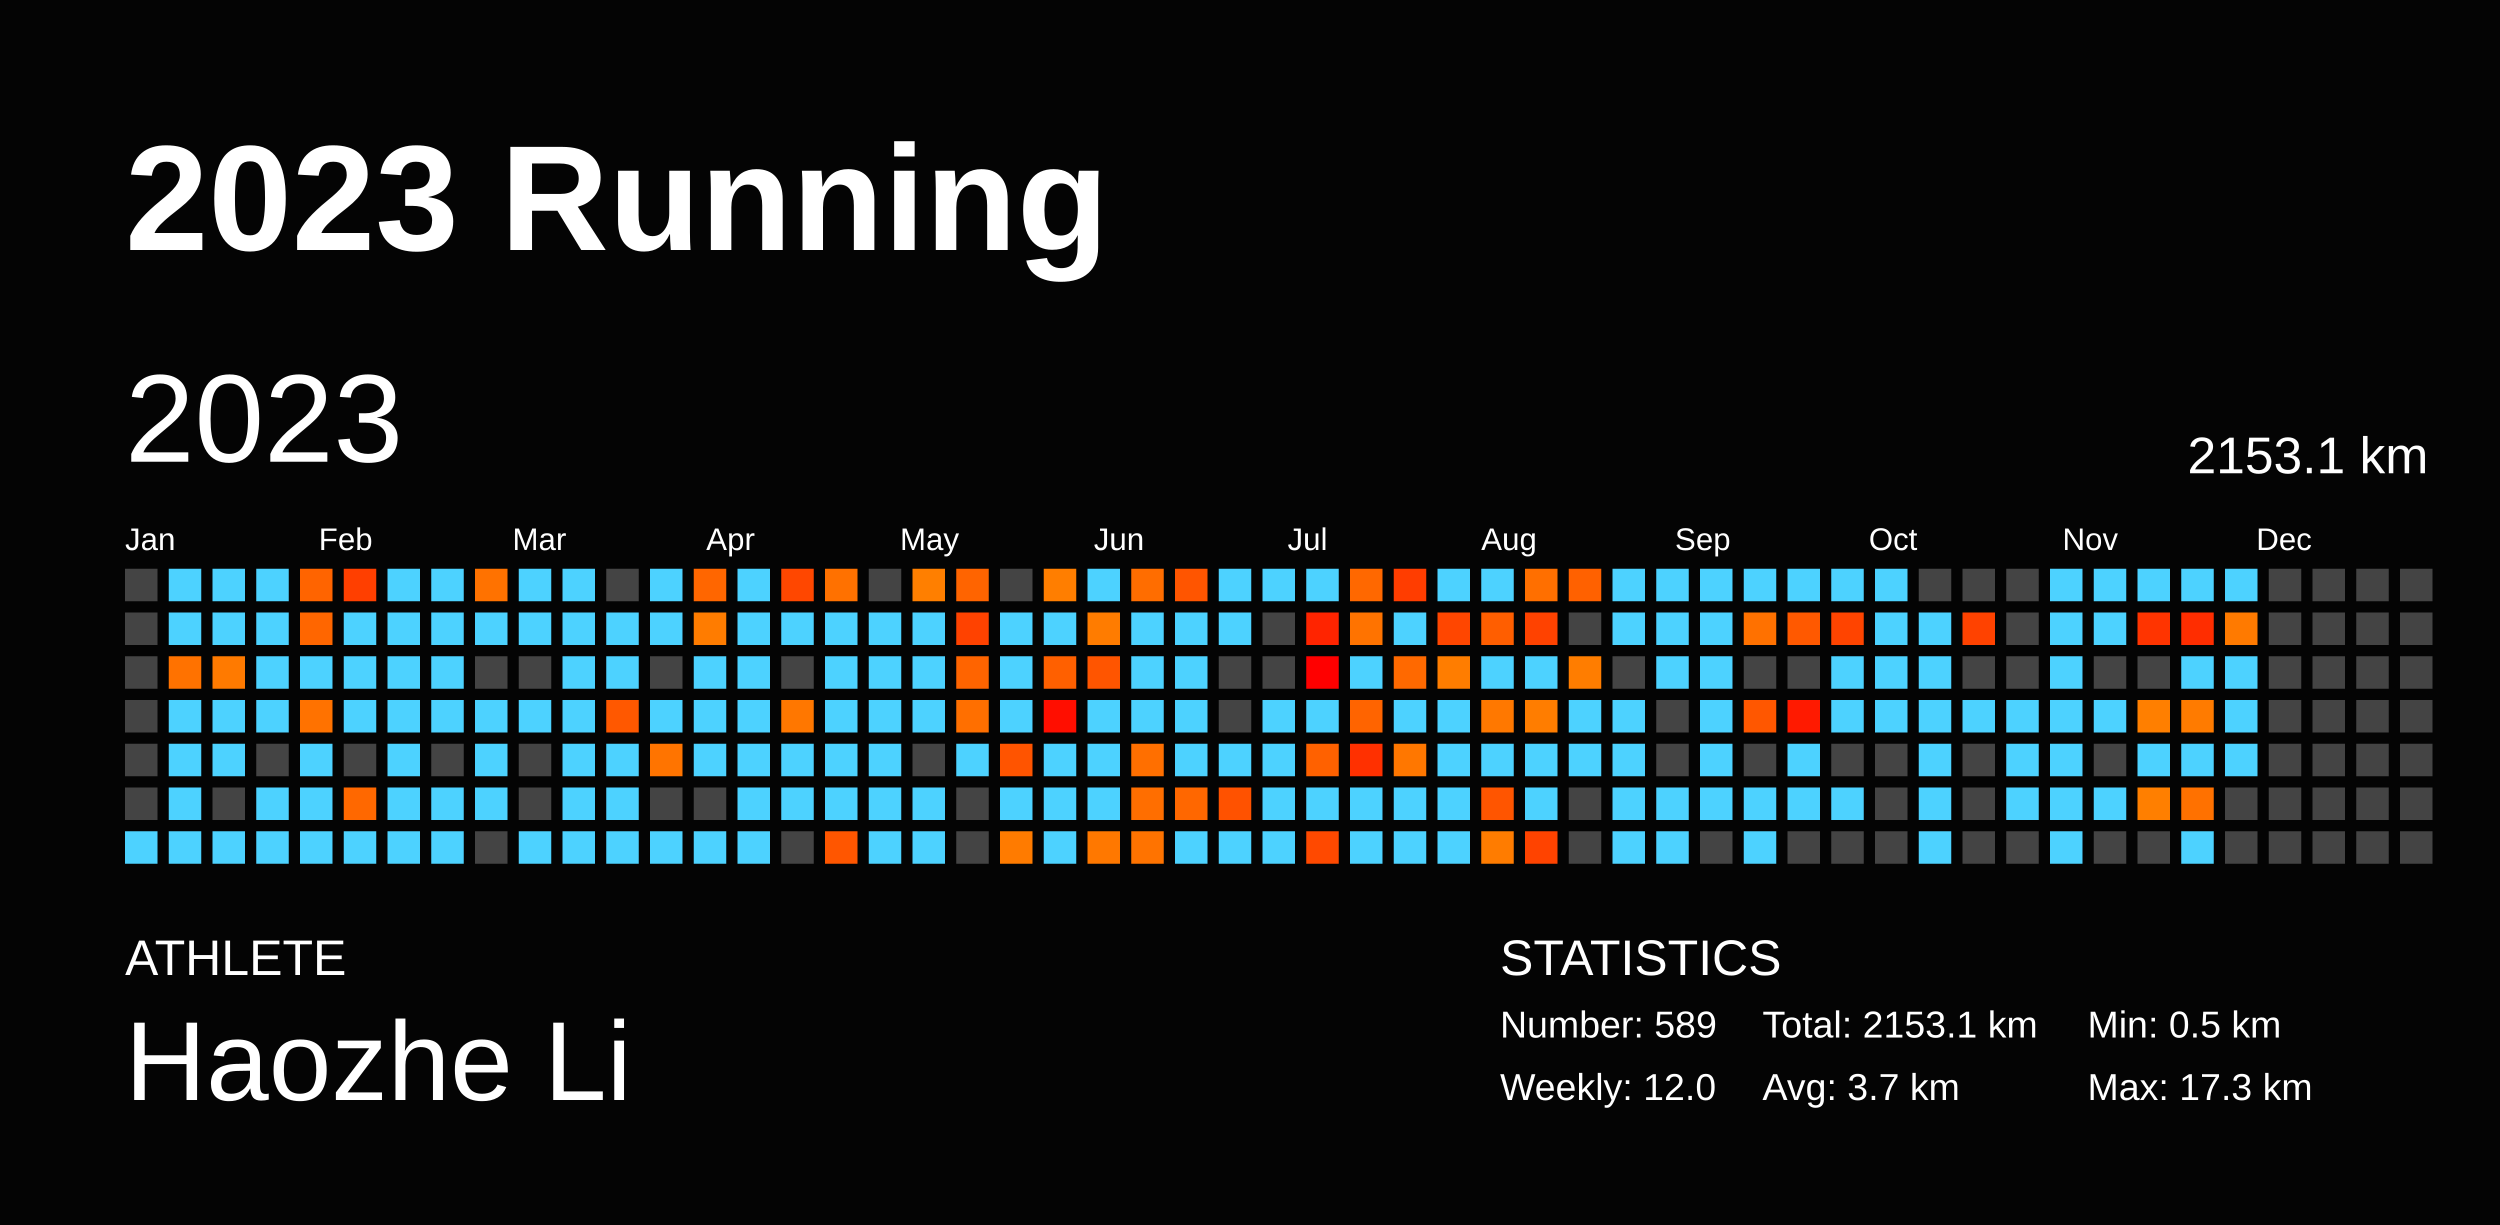
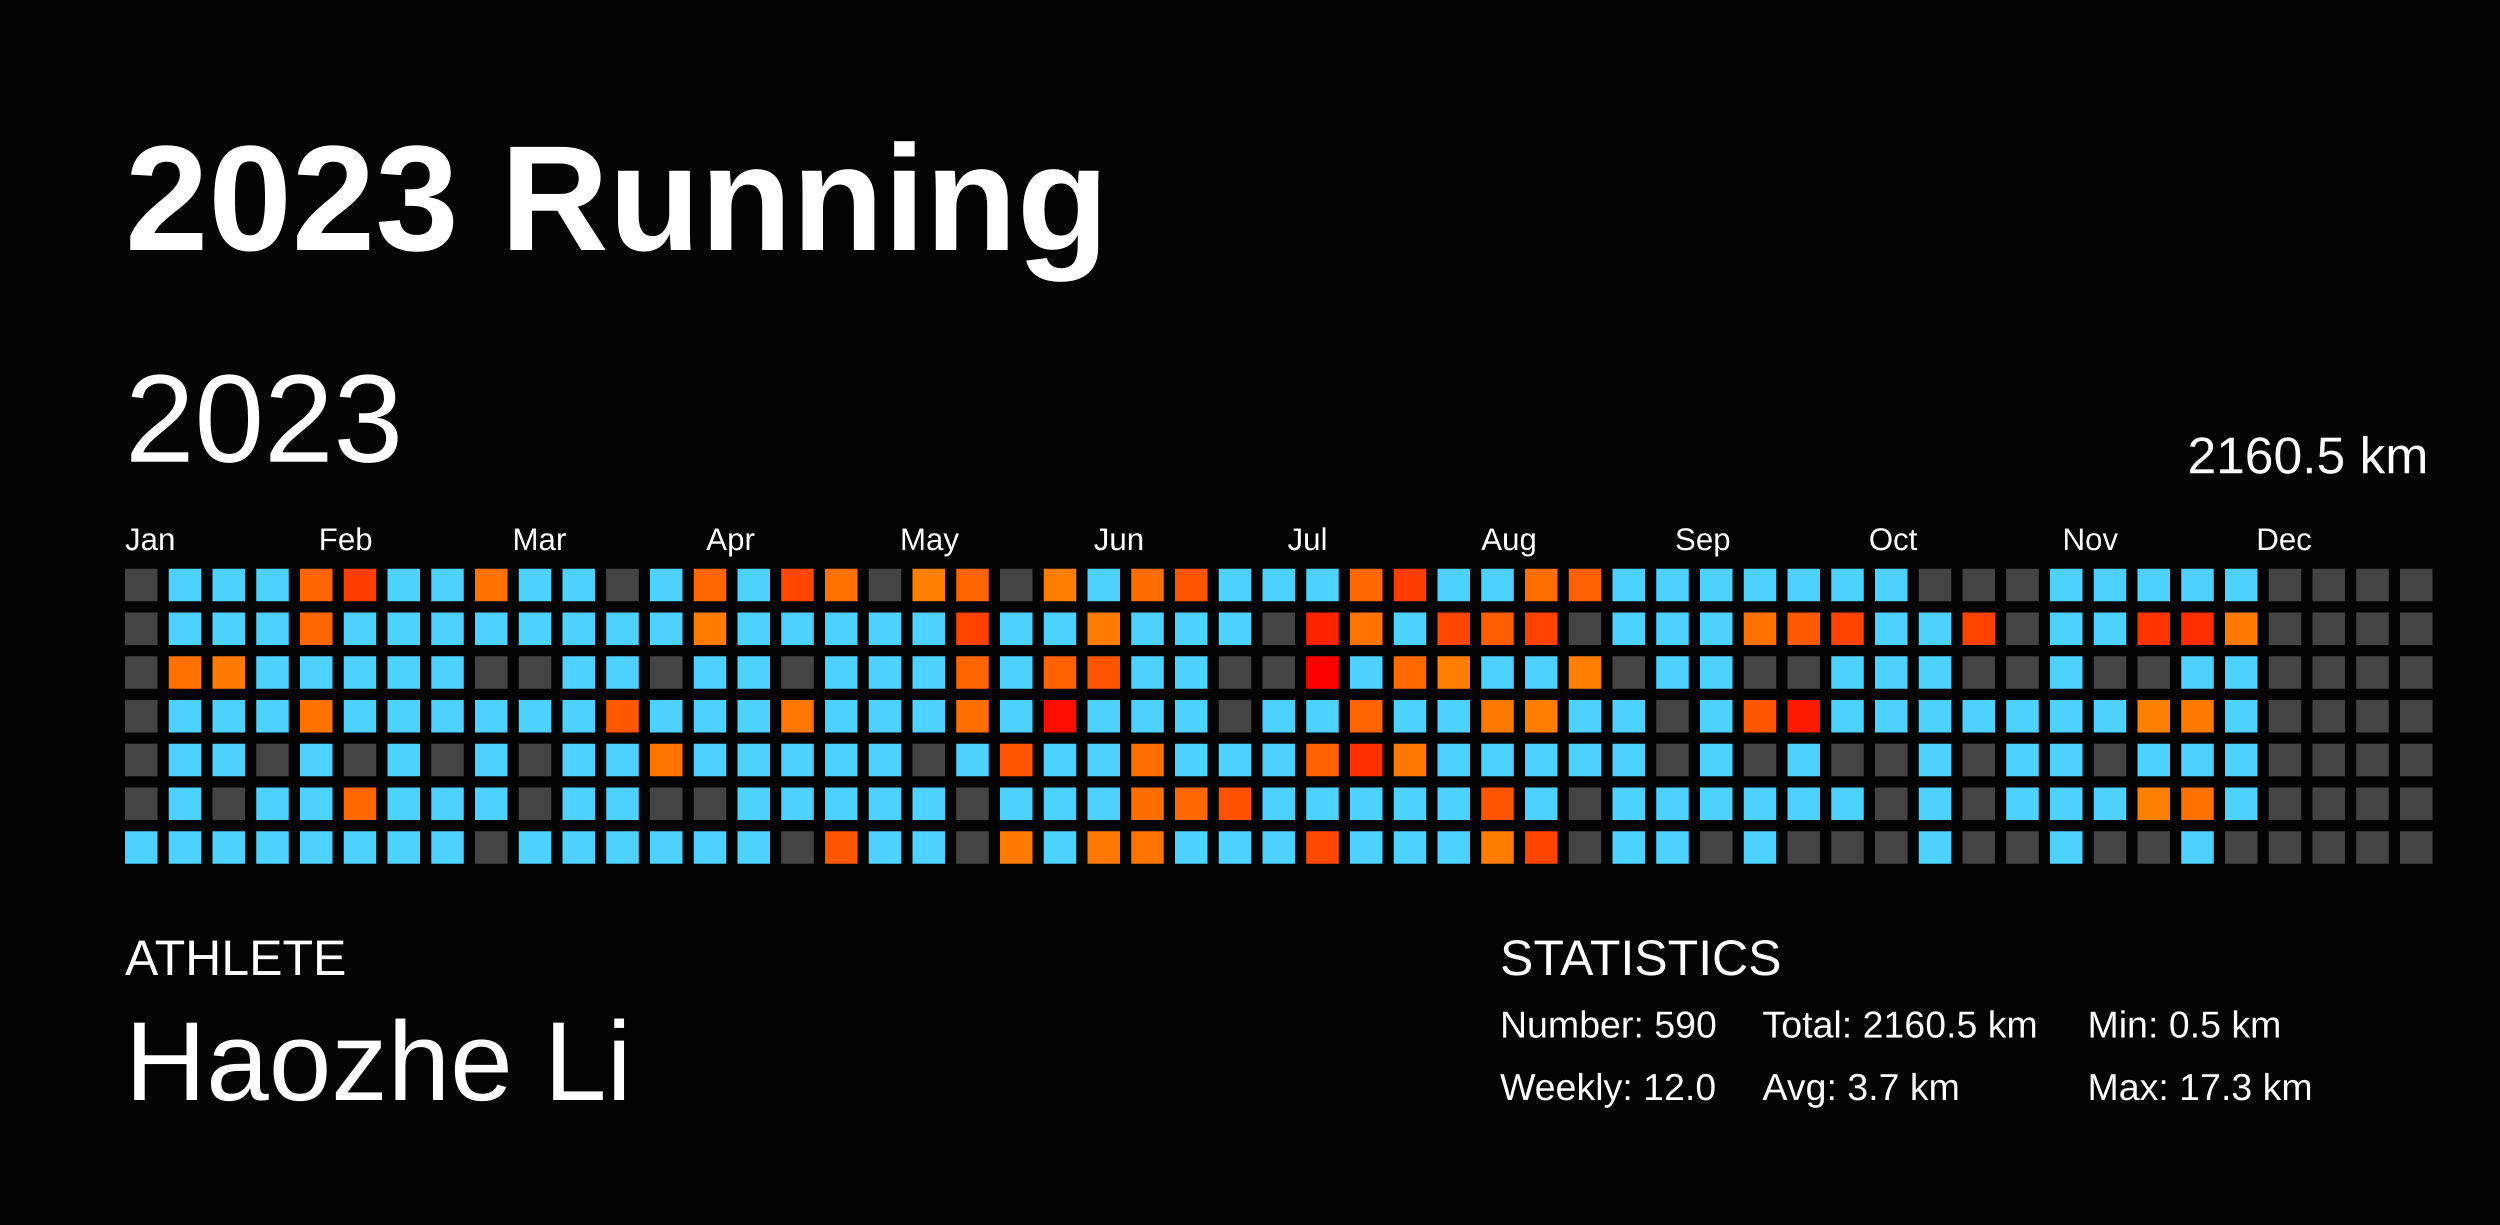
<svg xmlns="http://www.w3.org/2000/svg" baseProfile="full" height="98mm" version="1.1" viewBox="0,0,200,98" width="200mm">
  <defs />
  <rect fill="#040404" height="98" width="200" x="0" y="0" />
  <text fill="#FFFFFF" style="font-size:12px; font-family:Arial; font-weight:bold;" x="10" y="20">2023 Running</text>
  <text fill="#FFFFFF" style="font-size:4px; font-family:Arial" x="10" y="78">ATHLETE</text>
  <text fill="#FFFFFF" style="font-size:9px; font-family:Arial" x="10" y="88">Haozhe Li</text>
  <text fill="#FFFFFF" style="font-size:4px; font-family:Arial" x="120" y="78">STATISTICS</text>
-   <text fill="#FFFFFF" style="font-size:3px; font-family:Arial" x="120" y="83">Number: 589</text>
+   <text fill="#FFFFFF" style="font-size:3px; font-family:Arial" x="120" y="83">Number: 590</text>
  <text fill="#FFFFFF" style="font-size:3px; font-family:Arial" x="120" y="88">Weekly: 12.0</text>
-   <text fill="#FFFFFF" style="font-size:3px; font-family:Arial" x="141" y="83">Total: 2153.1 km</text>
+   <text fill="#FFFFFF" style="font-size:3px; font-family:Arial" x="141" y="83">Total: 2160.5 km</text>
  <text fill="#FFFFFF" style="font-size:3px; font-family:Arial" x="141" y="88">Avg: 3.7 km</text>
  <text fill="#FFFFFF" style="font-size:3px; font-family:Arial" x="167" y="83">Min: 0.5 km</text>
  <text fill="#FFFFFF" style="font-size:3px; font-family:Arial" x="167" y="88">Max: 17.3 km</text>
  <text dominant-baseline="hanging" fill="#FFFFFF" style="font-size:10.0px; font-family:Arial;" x="10" y="30">2023</text>
-   <text dominant-baseline="hanging" fill="#FFFFFF" style="font-size:4.125px; font-family:Arial;" x="175" y="35">2153.1 km</text>
+   <text dominant-baseline="hanging" fill="#FFFFFF" style="font-size:4.125px; font-family:Arial;" x="175" y="35">2160.5 km</text>
  <text fill="#FFFFFF" style="font-size:2.5px; font-family:Arial" x="10.0" y="44">Jan</text>
  <text fill="#FFFFFF" style="font-size:2.5px; font-family:Arial" x="25.5" y="44">Feb</text>
  <text fill="#FFFFFF" style="font-size:2.5px; font-family:Arial" x="41.0" y="44">Mar</text>
  <text fill="#FFFFFF" style="font-size:2.5px; font-family:Arial" x="56.5" y="44">Apr</text>
  <text fill="#FFFFFF" style="font-size:2.5px; font-family:Arial" x="72.0" y="44">May</text>
  <text fill="#FFFFFF" style="font-size:2.5px; font-family:Arial" x="87.5" y="44">Jun</text>
  <text fill="#FFFFFF" style="font-size:2.5px; font-family:Arial" x="103.0" y="44">Jul</text>
  <text fill="#FFFFFF" style="font-size:2.5px; font-family:Arial" x="118.5" y="44">Aug</text>
  <text fill="#FFFFFF" style="font-size:2.5px; font-family:Arial" x="134.0" y="44">Sep</text>
  <text fill="#FFFFFF" style="font-size:2.5px; font-family:Arial" x="149.5" y="44">Oct</text>
  <text fill="#FFFFFF" style="font-size:2.5px; font-family:Arial" x="165.0" y="44">Nov</text>
  <text fill="#FFFFFF" style="font-size:2.5px; font-family:Arial" x="180.5" y="44">Dec</text>
  <rect fill="#444444" height="2.6" width="2.6" x="10.0" y="45.5" />
  <rect fill="#444444" height="2.6" width="2.6" x="10.0" y="49.0" />
  <rect fill="#444444" height="2.6" width="2.6" x="10.0" y="52.5" />
  <rect fill="#444444" height="2.6" width="2.6" x="10.0" y="56.0" />
  <rect fill="#444444" height="2.6" width="2.6" x="10.0" y="59.5" />
  <rect fill="#444444" height="2.6" width="2.6" x="10.0" y="63.0" />
  <rect fill="#4dd2ff" height="2.6" width="2.6" x="10.0" y="66.5" />
  <rect fill="#4dd2ff" height="2.6" width="2.6" x="13.5" y="45.5" />
  <rect fill="#4dd2ff" height="2.6" width="2.6" x="13.5" y="49.0" />
  <rect fill="#ff7200" height="2.6" width="2.6" x="13.5" y="52.5" />
  <rect fill="#4dd2ff" height="2.6" width="2.6" x="13.5" y="56.0" />
  <rect fill="#4dd2ff" height="2.6" width="2.6" x="13.5" y="59.5" />
  <rect fill="#4dd2ff" height="2.6" width="2.6" x="13.5" y="63.0" />
  <rect fill="#4dd2ff" height="2.6" width="2.6" x="13.5" y="66.5" />
  <rect fill="#4dd2ff" height="2.6" width="2.6" x="17.0" y="45.5" />
  <rect fill="#4dd2ff" height="2.6" width="2.6" x="17.0" y="49.0" />
  <rect fill="#ff7a00" height="2.6" width="2.6" x="17.0" y="52.5" />
  <rect fill="#4dd2ff" height="2.6" width="2.6" x="17.0" y="56.0" />
  <rect fill="#4dd2ff" height="2.6" width="2.6" x="17.0" y="59.5" />
  <rect fill="#444444" height="2.6" width="2.6" x="17.0" y="63.0" />
  <rect fill="#4dd2ff" height="2.6" width="2.6" x="17.0" y="66.5" />
  <rect fill="#4dd2ff" height="2.6" width="2.6" x="20.5" y="45.5" />
  <rect fill="#4dd2ff" height="2.6" width="2.6" x="20.5" y="49.0" />
  <rect fill="#4dd2ff" height="2.6" width="2.6" x="20.5" y="52.5" />
  <rect fill="#4dd2ff" height="2.6" width="2.6" x="20.5" y="56.0" />
  <rect fill="#444444" height="2.6" width="2.6" x="20.5" y="59.5" />
  <rect fill="#4dd2ff" height="2.6" width="2.6" x="20.5" y="63.0" />
  <rect fill="#4dd2ff" height="2.6" width="2.6" x="20.5" y="66.5" />
  <rect fill="#ff6400" height="2.6" width="2.6" x="24.0" y="45.5" />
  <rect fill="#ff6600" height="2.6" width="2.6" x="24.0" y="49.0" />
  <rect fill="#4dd2ff" height="2.6" width="2.6" x="24.0" y="52.5" />
  <rect fill="#ff7200" height="2.6" width="2.6" x="24.0" y="56.0" />
  <rect fill="#4dd2ff" height="2.6" width="2.6" x="24.0" y="59.5" />
  <rect fill="#4dd2ff" height="2.6" width="2.6" x="24.0" y="63.0" />
  <rect fill="#4dd2ff" height="2.6" width="2.6" x="24.0" y="66.5" />
  <rect fill="#ff3f00" height="2.6" width="2.6" x="27.5" y="45.5" />
  <rect fill="#4dd2ff" height="2.6" width="2.6" x="27.5" y="49.0" />
  <rect fill="#4dd2ff" height="2.6" width="2.6" x="27.5" y="52.5" />
  <rect fill="#4dd2ff" height="2.6" width="2.6" x="27.5" y="56.0" />
  <rect fill="#444444" height="2.6" width="2.6" x="27.5" y="59.5" />
  <rect fill="#ff6800" height="2.6" width="2.6" x="27.5" y="63.0" />
  <rect fill="#4dd2ff" height="2.6" width="2.6" x="27.5" y="66.5" />
  <rect fill="#4dd2ff" height="2.6" width="2.6" x="31.0" y="45.5" />
  <rect fill="#4dd2ff" height="2.6" width="2.6" x="31.0" y="49.0" />
  <rect fill="#4dd2ff" height="2.6" width="2.6" x="31.0" y="52.5" />
  <rect fill="#4dd2ff" height="2.6" width="2.6" x="31.0" y="56.0" />
  <rect fill="#4dd2ff" height="2.6" width="2.6" x="31.0" y="59.5" />
  <rect fill="#4dd2ff" height="2.6" width="2.6" x="31.0" y="63.0" />
  <rect fill="#4dd2ff" height="2.6" width="2.6" x="31.0" y="66.5" />
  <rect fill="#4dd2ff" height="2.6" width="2.6" x="34.5" y="45.5" />
  <rect fill="#4dd2ff" height="2.6" width="2.6" x="34.5" y="49.0" />
  <rect fill="#4dd2ff" height="2.6" width="2.6" x="34.5" y="52.5" />
  <rect fill="#4dd2ff" height="2.6" width="2.6" x="34.5" y="56.0" />
  <rect fill="#444444" height="2.6" width="2.6" x="34.5" y="59.5" />
  <rect fill="#4dd2ff" height="2.6" width="2.6" x="34.5" y="63.0" />
  <rect fill="#4dd2ff" height="2.6" width="2.6" x="34.5" y="66.5" />
  <rect fill="#ff7200" height="2.6" width="2.6" x="38.0" y="45.5" />
  <rect fill="#4dd2ff" height="2.6" width="2.6" x="38.0" y="49.0" />
  <rect fill="#444444" height="2.6" width="2.6" x="38.0" y="52.5" />
  <rect fill="#4dd2ff" height="2.6" width="2.6" x="38.0" y="56.0" />
  <rect fill="#4dd2ff" height="2.6" width="2.6" x="38.0" y="59.5" />
  <rect fill="#4dd2ff" height="2.6" width="2.6" x="38.0" y="63.0" />
  <rect fill="#444444" height="2.6" width="2.6" x="38.0" y="66.5" />
  <rect fill="#4dd2ff" height="2.6" width="2.6" x="41.5" y="45.5" />
  <rect fill="#4dd2ff" height="2.6" width="2.6" x="41.5" y="49.0" />
  <rect fill="#444444" height="2.6" width="2.6" x="41.5" y="52.5" />
  <rect fill="#4dd2ff" height="2.6" width="2.6" x="41.5" y="56.0" />
  <rect fill="#444444" height="2.6" width="2.6" x="41.5" y="59.5" />
  <rect fill="#444444" height="2.6" width="2.6" x="41.5" y="63.0" />
  <rect fill="#4dd2ff" height="2.6" width="2.6" x="41.5" y="66.5" />
  <rect fill="#4dd2ff" height="2.6" width="2.6" x="45.0" y="45.5" />
  <rect fill="#4dd2ff" height="2.6" width="2.6" x="45.0" y="49.0" />
  <rect fill="#4dd2ff" height="2.6" width="2.6" x="45.0" y="52.5" />
  <rect fill="#4dd2ff" height="2.6" width="2.6" x="45.0" y="56.0" />
  <rect fill="#4dd2ff" height="2.6" width="2.6" x="45.0" y="59.5" />
  <rect fill="#4dd2ff" height="2.6" width="2.6" x="45.0" y="63.0" />
  <rect fill="#4dd2ff" height="2.6" width="2.6" x="45.0" y="66.5" />
  <rect fill="#444444" height="2.6" width="2.6" x="48.5" y="45.5" />
  <rect fill="#4dd2ff" height="2.6" width="2.6" x="48.5" y="49.0" />
  <rect fill="#4dd2ff" height="2.6" width="2.6" x="48.5" y="52.5" />
  <rect fill="#ff5800" height="2.6" width="2.6" x="48.5" y="56.0" />
  <rect fill="#4dd2ff" height="2.6" width="2.6" x="48.5" y="59.5" />
  <rect fill="#4dd2ff" height="2.6" width="2.6" x="48.5" y="63.0" />
  <rect fill="#4dd2ff" height="2.6" width="2.6" x="48.5" y="66.5" />
  <rect fill="#4dd2ff" height="2.6" width="2.6" x="52.0" y="45.5" />
  <rect fill="#4dd2ff" height="2.6" width="2.6" x="52.0" y="49.0" />
  <rect fill="#444444" height="2.6" width="2.6" x="52.0" y="52.5" />
  <rect fill="#4dd2ff" height="2.6" width="2.6" x="52.0" y="56.0" />
  <rect fill="#ff7400" height="2.6" width="2.6" x="52.0" y="59.5" />
  <rect fill="#444444" height="2.6" width="2.6" x="52.0" y="63.0" />
  <rect fill="#4dd2ff" height="2.6" width="2.6" x="52.0" y="66.5" />
  <rect fill="#ff6600" height="2.6" width="2.6" x="55.5" y="45.5" />
  <rect fill="#ff7c00" height="2.6" width="2.6" x="55.5" y="49.0" />
  <rect fill="#4dd2ff" height="2.6" width="2.6" x="55.5" y="52.5" />
  <rect fill="#4dd2ff" height="2.6" width="2.6" x="55.5" y="56.0" />
  <rect fill="#4dd2ff" height="2.6" width="2.6" x="55.5" y="59.5" />
  <rect fill="#444444" height="2.6" width="2.6" x="55.5" y="63.0" />
  <rect fill="#4dd2ff" height="2.6" width="2.6" x="55.5" y="66.5" />
  <rect fill="#4dd2ff" height="2.6" width="2.6" x="59.0" y="45.5" />
  <rect fill="#4dd2ff" height="2.6" width="2.6" x="59.0" y="49.0" />
  <rect fill="#4dd2ff" height="2.6" width="2.6" x="59.0" y="52.5" />
  <rect fill="#4dd2ff" height="2.6" width="2.6" x="59.0" y="56.0" />
  <rect fill="#4dd2ff" height="2.6" width="2.6" x="59.0" y="59.5" />
  <rect fill="#4dd2ff" height="2.6" width="2.6" x="59.0" y="63.0" />
  <rect fill="#4dd2ff" height="2.6" width="2.6" x="59.0" y="66.5" />
  <rect fill="#ff4700" height="2.6" width="2.6" x="62.5" y="45.5" />
  <rect fill="#4dd2ff" height="2.6" width="2.6" x="62.5" y="49.0" />
  <rect fill="#444444" height="2.6" width="2.6" x="62.5" y="52.5" />
  <rect fill="#ff7700" height="2.6" width="2.6" x="62.5" y="56.0" />
  <rect fill="#4dd2ff" height="2.6" width="2.6" x="62.5" y="59.5" />
  <rect fill="#4dd2ff" height="2.6" width="2.6" x="62.5" y="63.0" />
  <rect fill="#444444" height="2.6" width="2.6" x="62.5" y="66.5" />
  <rect fill="#ff7100" height="2.6" width="2.6" x="66.0" y="45.5" />
  <rect fill="#4dd2ff" height="2.6" width="2.6" x="66.0" y="49.0" />
  <rect fill="#4dd2ff" height="2.6" width="2.6" x="66.0" y="52.5" />
  <rect fill="#4dd2ff" height="2.6" width="2.6" x="66.0" y="56.0" />
  <rect fill="#4dd2ff" height="2.6" width="2.6" x="66.0" y="59.5" />
  <rect fill="#4dd2ff" height="2.6" width="2.6" x="66.0" y="63.0" />
  <rect fill="#ff5600" height="2.6" width="2.6" x="66.0" y="66.5" />
  <rect fill="#444444" height="2.6" width="2.6" x="69.5" y="45.5" />
  <rect fill="#4dd2ff" height="2.6" width="2.6" x="69.5" y="49.0" />
  <rect fill="#4dd2ff" height="2.6" width="2.6" x="69.5" y="52.5" />
  <rect fill="#4dd2ff" height="2.6" width="2.6" x="69.5" y="56.0" />
  <rect fill="#4dd2ff" height="2.6" width="2.6" x="69.5" y="59.5" />
  <rect fill="#4dd2ff" height="2.6" width="2.6" x="69.5" y="63.0" />
  <rect fill="#4dd2ff" height="2.6" width="2.6" x="69.5" y="66.5" />
  <rect fill="#ff7f00" height="2.6" width="2.6" x="73.0" y="45.5" />
  <rect fill="#4dd2ff" height="2.6" width="2.6" x="73.0" y="49.0" />
  <rect fill="#4dd2ff" height="2.6" width="2.6" x="73.0" y="52.5" />
  <rect fill="#4dd2ff" height="2.6" width="2.6" x="73.0" y="56.0" />
  <rect fill="#444444" height="2.6" width="2.6" x="73.0" y="59.5" />
  <rect fill="#4dd2ff" height="2.6" width="2.6" x="73.0" y="63.0" />
  <rect fill="#4dd2ff" height="2.6" width="2.6" x="73.0" y="66.5" />
  <rect fill="#ff6400" height="2.6" width="2.6" x="76.5" y="45.5" />
  <rect fill="#ff4200" height="2.6" width="2.6" x="76.5" y="49.0" />
  <rect fill="#ff6400" height="2.6" width="2.6" x="76.5" y="52.5" />
  <rect fill="#ff6f00" height="2.6" width="2.6" x="76.5" y="56.0" />
  <rect fill="#4dd2ff" height="2.6" width="2.6" x="76.5" y="59.5" />
  <rect fill="#444444" height="2.6" width="2.6" x="76.5" y="63.0" />
  <rect fill="#444444" height="2.6" width="2.6" x="76.5" y="66.5" />
  <rect fill="#444444" height="2.6" width="2.6" x="80.0" y="45.5" />
  <rect fill="#4dd2ff" height="2.6" width="2.6" x="80.0" y="49.0" />
  <rect fill="#4dd2ff" height="2.6" width="2.6" x="80.0" y="52.5" />
  <rect fill="#4dd2ff" height="2.6" width="2.6" x="80.0" y="56.0" />
  <rect fill="#ff5400" height="2.6" width="2.6" x="80.0" y="59.5" />
  <rect fill="#4dd2ff" height="2.6" width="2.6" x="80.0" y="63.0" />
  <rect fill="#ff7b00" height="2.6" width="2.6" x="80.0" y="66.5" />
  <rect fill="#ff7e00" height="2.6" width="2.6" x="83.5" y="45.5" />
  <rect fill="#4dd2ff" height="2.6" width="2.6" x="83.5" y="49.0" />
  <rect fill="#ff6000" height="2.6" width="2.6" x="83.5" y="52.5" />
  <rect fill="#ff0e00" height="2.6" width="2.6" x="83.5" y="56.0" />
  <rect fill="#4dd2ff" height="2.6" width="2.6" x="83.5" y="59.5" />
  <rect fill="#4dd2ff" height="2.6" width="2.6" x="83.5" y="63.0" />
  <rect fill="#4dd2ff" height="2.6" width="2.6" x="83.5" y="66.5" />
  <rect fill="#4dd2ff" height="2.6" width="2.6" x="87.0" y="45.5" />
  <rect fill="#ff7c00" height="2.6" width="2.6" x="87.0" y="49.0" />
  <rect fill="#ff5500" height="2.6" width="2.6" x="87.0" y="52.5" />
  <rect fill="#4dd2ff" height="2.6" width="2.6" x="87.0" y="56.0" />
  <rect fill="#4dd2ff" height="2.6" width="2.6" x="87.0" y="59.5" />
  <rect fill="#4dd2ff" height="2.6" width="2.6" x="87.0" y="63.0" />
  <rect fill="#ff7800" height="2.6" width="2.6" x="87.0" y="66.5" />
  <rect fill="#ff6d00" height="2.6" width="2.6" x="90.5" y="45.5" />
  <rect fill="#4dd2ff" height="2.6" width="2.6" x="90.5" y="49.0" />
  <rect fill="#4dd2ff" height="2.6" width="2.6" x="90.5" y="52.5" />
  <rect fill="#4dd2ff" height="2.6" width="2.6" x="90.5" y="56.0" />
  <rect fill="#ff6f00" height="2.6" width="2.6" x="90.5" y="59.5" />
  <rect fill="#ff6e00" height="2.6" width="2.6" x="90.5" y="63.0" />
  <rect fill="#ff7300" height="2.6" width="2.6" x="90.5" y="66.5" />
  <rect fill="#ff5500" height="2.6" width="2.6" x="94.0" y="45.5" />
  <rect fill="#4dd2ff" height="2.6" width="2.6" x="94.0" y="49.0" />
  <rect fill="#4dd2ff" height="2.6" width="2.6" x="94.0" y="52.5" />
  <rect fill="#4dd2ff" height="2.6" width="2.6" x="94.0" y="56.0" />
  <rect fill="#4dd2ff" height="2.6" width="2.6" x="94.0" y="59.5" />
  <rect fill="#ff6700" height="2.6" width="2.6" x="94.0" y="63.0" />
  <rect fill="#4dd2ff" height="2.6" width="2.6" x="94.0" y="66.5" />
  <rect fill="#4dd2ff" height="2.6" width="2.6" x="97.5" y="45.5" />
  <rect fill="#4dd2ff" height="2.6" width="2.6" x="97.5" y="49.0" />
  <rect fill="#444444" height="2.6" width="2.6" x="97.5" y="52.5" />
  <rect fill="#444444" height="2.6" width="2.6" x="97.5" y="56.0" />
  <rect fill="#4dd2ff" height="2.6" width="2.6" x="97.5" y="59.5" />
  <rect fill="#ff5200" height="2.6" width="2.6" x="97.5" y="63.0" />
  <rect fill="#4dd2ff" height="2.6" width="2.6" x="97.5" y="66.5" />
  <rect fill="#4dd2ff" height="2.6" width="2.6" x="101.0" y="45.5" />
  <rect fill="#444444" height="2.6" width="2.6" x="101.0" y="49.0" />
  <rect fill="#444444" height="2.6" width="2.6" x="101.0" y="52.5" />
  <rect fill="#4dd2ff" height="2.6" width="2.6" x="101.0" y="56.0" />
  <rect fill="#4dd2ff" height="2.6" width="2.6" x="101.0" y="59.5" />
  <rect fill="#4dd2ff" height="2.6" width="2.6" x="101.0" y="63.0" />
  <rect fill="#4dd2ff" height="2.6" width="2.6" x="101.0" y="66.5" />
  <rect fill="#4dd2ff" height="2.6" width="2.6" x="104.5" y="45.5" />
  <rect fill="#ff2400" height="2.6" width="2.6" x="104.5" y="49.0" />
  <rect fill="#ff0000" height="2.6" width="2.6" x="104.5" y="52.5" />
  <rect fill="#4dd2ff" height="2.6" width="2.6" x="104.5" y="56.0" />
  <rect fill="#ff6100" height="2.6" width="2.6" x="104.5" y="59.5" />
  <rect fill="#4dd2ff" height="2.6" width="2.6" x="104.5" y="63.0" />
  <rect fill="#ff4900" height="2.6" width="2.6" x="104.5" y="66.5" />
  <rect fill="#ff6800" height="2.6" width="2.6" x="108.0" y="45.5" />
  <rect fill="#ff7300" height="2.6" width="2.6" x="108.0" y="49.0" />
  <rect fill="#4dd2ff" height="2.6" width="2.6" x="108.0" y="52.5" />
  <rect fill="#ff6400" height="2.6" width="2.6" x="108.0" y="56.0" />
  <rect fill="#ff3000" height="2.6" width="2.6" x="108.0" y="59.5" />
  <rect fill="#4dd2ff" height="2.6" width="2.6" x="108.0" y="63.0" />
  <rect fill="#4dd2ff" height="2.6" width="2.6" x="108.0" y="66.5" />
  <rect fill="#ff3d00" height="2.6" width="2.6" x="111.5" y="45.5" />
  <rect fill="#4dd2ff" height="2.6" width="2.6" x="111.5" y="49.0" />
  <rect fill="#ff6900" height="2.6" width="2.6" x="111.5" y="52.5" />
  <rect fill="#4dd2ff" height="2.6" width="2.6" x="111.5" y="56.0" />
  <rect fill="#ff7700" height="2.6" width="2.6" x="111.5" y="59.5" />
  <rect fill="#4dd2ff" height="2.6" width="2.6" x="111.5" y="63.0" />
  <rect fill="#4dd2ff" height="2.6" width="2.6" x="111.5" y="66.5" />
  <rect fill="#4dd2ff" height="2.6" width="2.6" x="115.0" y="45.5" />
  <rect fill="#ff4600" height="2.6" width="2.6" x="115.0" y="49.0" />
  <rect fill="#ff7d00" height="2.6" width="2.6" x="115.0" y="52.5" />
  <rect fill="#4dd2ff" height="2.6" width="2.6" x="115.0" y="56.0" />
  <rect fill="#4dd2ff" height="2.6" width="2.6" x="115.0" y="59.5" />
  <rect fill="#4dd2ff" height="2.6" width="2.6" x="115.0" y="63.0" />
  <rect fill="#4dd2ff" height="2.6" width="2.6" x="115.0" y="66.5" />
  <rect fill="#4dd2ff" height="2.6" width="2.6" x="118.5" y="45.5" />
  <rect fill="#ff5e00" height="2.6" width="2.6" x="118.5" y="49.0" />
  <rect fill="#4dd2ff" height="2.6" width="2.6" x="118.5" y="52.5" />
  <rect fill="#ff7800" height="2.6" width="2.6" x="118.5" y="56.0" />
  <rect fill="#4dd2ff" height="2.6" width="2.6" x="118.5" y="59.5" />
  <rect fill="#ff5500" height="2.6" width="2.6" x="118.5" y="63.0" />
  <rect fill="#ff7c00" height="2.6" width="2.6" x="118.5" y="66.5" />
  <rect fill="#ff6f00" height="2.6" width="2.6" x="122.0" y="45.5" />
  <rect fill="#ff4200" height="2.6" width="2.6" x="122.0" y="49.0" />
  <rect fill="#4dd2ff" height="2.6" width="2.6" x="122.0" y="52.5" />
  <rect fill="#ff7d00" height="2.6" width="2.6" x="122.0" y="56.0" />
  <rect fill="#4dd2ff" height="2.6" width="2.6" x="122.0" y="59.5" />
  <rect fill="#4dd2ff" height="2.6" width="2.6" x="122.0" y="63.0" />
  <rect fill="#ff4300" height="2.6" width="2.6" x="122.0" y="66.5" />
  <rect fill="#ff6100" height="2.6" width="2.6" x="125.5" y="45.5" />
  <rect fill="#444444" height="2.6" width="2.6" x="125.5" y="49.0" />
  <rect fill="#ff7d00" height="2.6" width="2.6" x="125.5" y="52.5" />
  <rect fill="#4dd2ff" height="2.6" width="2.6" x="125.5" y="56.0" />
  <rect fill="#4dd2ff" height="2.6" width="2.6" x="125.5" y="59.5" />
  <rect fill="#444444" height="2.6" width="2.6" x="125.5" y="63.0" />
  <rect fill="#444444" height="2.6" width="2.6" x="125.5" y="66.5" />
  <rect fill="#4dd2ff" height="2.6" width="2.6" x="129.0" y="45.5" />
  <rect fill="#4dd2ff" height="2.6" width="2.6" x="129.0" y="49.0" />
  <rect fill="#444444" height="2.6" width="2.6" x="129.0" y="52.5" />
  <rect fill="#4dd2ff" height="2.6" width="2.6" x="129.0" y="56.0" />
  <rect fill="#4dd2ff" height="2.6" width="2.6" x="129.0" y="59.5" />
  <rect fill="#4dd2ff" height="2.6" width="2.6" x="129.0" y="63.0" />
  <rect fill="#4dd2ff" height="2.6" width="2.6" x="129.0" y="66.5" />
  <rect fill="#4dd2ff" height="2.6" width="2.6" x="132.5" y="45.5" />
  <rect fill="#4dd2ff" height="2.6" width="2.6" x="132.5" y="49.0" />
  <rect fill="#4dd2ff" height="2.6" width="2.6" x="132.5" y="52.5" />
  <rect fill="#444444" height="2.6" width="2.6" x="132.5" y="56.0" />
  <rect fill="#444444" height="2.6" width="2.6" x="132.5" y="59.5" />
  <rect fill="#4dd2ff" height="2.6" width="2.6" x="132.5" y="63.0" />
  <rect fill="#4dd2ff" height="2.6" width="2.6" x="132.5" y="66.5" />
  <rect fill="#4dd2ff" height="2.6" width="2.6" x="136.0" y="45.5" />
  <rect fill="#4dd2ff" height="2.6" width="2.6" x="136.0" y="49.0" />
  <rect fill="#4dd2ff" height="2.6" width="2.6" x="136.0" y="52.5" />
  <rect fill="#4dd2ff" height="2.6" width="2.6" x="136.0" y="56.0" />
  <rect fill="#4dd2ff" height="2.6" width="2.6" x="136.0" y="59.5" />
  <rect fill="#4dd2ff" height="2.6" width="2.6" x="136.0" y="63.0" />
  <rect fill="#444444" height="2.6" width="2.6" x="136.0" y="66.5" />
  <rect fill="#4dd2ff" height="2.6" width="2.6" x="139.5" y="45.5" />
  <rect fill="#ff7100" height="2.6" width="2.6" x="139.5" y="49.0" />
  <rect fill="#444444" height="2.6" width="2.6" x="139.5" y="52.5" />
  <rect fill="#ff5700" height="2.6" width="2.6" x="139.5" y="56.0" />
  <rect fill="#444444" height="2.6" width="2.6" x="139.5" y="59.5" />
  <rect fill="#4dd2ff" height="2.6" width="2.6" x="139.5" y="63.0" />
  <rect fill="#4dd2ff" height="2.6" width="2.6" x="139.5" y="66.5" />
  <rect fill="#4dd2ff" height="2.6" width="2.6" x="143.0" y="45.5" />
  <rect fill="#ff5900" height="2.6" width="2.6" x="143.0" y="49.0" />
  <rect fill="#444444" height="2.6" width="2.6" x="143.0" y="52.5" />
  <rect fill="#ff1a00" height="2.6" width="2.6" x="143.0" y="56.0" />
  <rect fill="#4dd2ff" height="2.6" width="2.6" x="143.0" y="59.5" />
  <rect fill="#4dd2ff" height="2.6" width="2.6" x="143.0" y="63.0" />
  <rect fill="#444444" height="2.6" width="2.6" x="143.0" y="66.5" />
  <rect fill="#4dd2ff" height="2.6" width="2.6" x="146.5" y="45.5" />
  <rect fill="#ff4400" height="2.6" width="2.6" x="146.5" y="49.0" />
  <rect fill="#4dd2ff" height="2.6" width="2.6" x="146.5" y="52.5" />
  <rect fill="#4dd2ff" height="2.6" width="2.6" x="146.5" y="56.0" />
  <rect fill="#444444" height="2.6" width="2.6" x="146.5" y="59.5" />
  <rect fill="#4dd2ff" height="2.6" width="2.6" x="146.5" y="63.0" />
  <rect fill="#444444" height="2.6" width="2.6" x="146.5" y="66.5" />
  <rect fill="#4dd2ff" height="2.6" width="2.6" x="150.0" y="45.5" />
  <rect fill="#4dd2ff" height="2.6" width="2.6" x="150.0" y="49.0" />
  <rect fill="#4dd2ff" height="2.6" width="2.6" x="150.0" y="52.5" />
  <rect fill="#4dd2ff" height="2.6" width="2.6" x="150.0" y="56.0" />
  <rect fill="#444444" height="2.6" width="2.6" x="150.0" y="59.5" />
  <rect fill="#444444" height="2.6" width="2.6" x="150.0" y="63.0" />
  <rect fill="#444444" height="2.6" width="2.6" x="150.0" y="66.5" />
  <rect fill="#444444" height="2.6" width="2.6" x="153.5" y="45.5" />
  <rect fill="#4dd2ff" height="2.6" width="2.6" x="153.5" y="49.0" />
  <rect fill="#4dd2ff" height="2.6" width="2.6" x="153.5" y="52.5" />
  <rect fill="#4dd2ff" height="2.6" width="2.6" x="153.5" y="56.0" />
  <rect fill="#4dd2ff" height="2.6" width="2.6" x="153.5" y="59.5" />
  <rect fill="#4dd2ff" height="2.6" width="2.6" x="153.5" y="63.0" />
  <rect fill="#4dd2ff" height="2.6" width="2.6" x="153.5" y="66.5" />
  <rect fill="#444444" height="2.6" width="2.6" x="157.0" y="45.5" />
  <rect fill="#ff4200" height="2.6" width="2.6" x="157.0" y="49.0" />
  <rect fill="#444444" height="2.6" width="2.6" x="157.0" y="52.5" />
  <rect fill="#4dd2ff" height="2.6" width="2.6" x="157.0" y="56.0" />
  <rect fill="#444444" height="2.6" width="2.6" x="157.0" y="59.5" />
  <rect fill="#444444" height="2.6" width="2.6" x="157.0" y="63.0" />
  <rect fill="#444444" height="2.6" width="2.6" x="157.0" y="66.5" />
  <rect fill="#444444" height="2.6" width="2.6" x="160.5" y="45.5" />
  <rect fill="#444444" height="2.6" width="2.6" x="160.5" y="49.0" />
  <rect fill="#444444" height="2.6" width="2.6" x="160.5" y="52.5" />
  <rect fill="#4dd2ff" height="2.6" width="2.6" x="160.5" y="56.0" />
  <rect fill="#4dd2ff" height="2.6" width="2.6" x="160.5" y="59.5" />
  <rect fill="#4dd2ff" height="2.6" width="2.6" x="160.5" y="63.0" />
  <rect fill="#444444" height="2.6" width="2.6" x="160.5" y="66.5" />
  <rect fill="#4dd2ff" height="2.6" width="2.6" x="164.0" y="45.5" />
  <rect fill="#4dd2ff" height="2.6" width="2.6" x="164.0" y="49.0" />
  <rect fill="#4dd2ff" height="2.6" width="2.6" x="164.0" y="52.5" />
  <rect fill="#4dd2ff" height="2.6" width="2.6" x="164.0" y="56.0" />
  <rect fill="#4dd2ff" height="2.6" width="2.6" x="164.0" y="59.5" />
  <rect fill="#4dd2ff" height="2.6" width="2.6" x="164.0" y="63.0" />
  <rect fill="#4dd2ff" height="2.6" width="2.6" x="164.0" y="66.5" />
  <rect fill="#4dd2ff" height="2.6" width="2.6" x="167.5" y="45.5" />
  <rect fill="#4dd2ff" height="2.6" width="2.6" x="167.5" y="49.0" />
  <rect fill="#444444" height="2.6" width="2.6" x="167.5" y="52.5" />
  <rect fill="#4dd2ff" height="2.6" width="2.6" x="167.5" y="56.0" />
  <rect fill="#444444" height="2.6" width="2.6" x="167.5" y="59.5" />
  <rect fill="#4dd2ff" height="2.6" width="2.6" x="167.5" y="63.0" />
  <rect fill="#444444" height="2.6" width="2.6" x="167.5" y="66.5" />
  <rect fill="#4dd2ff" height="2.6" width="2.6" x="171.0" y="45.5" />
  <rect fill="#ff3400" height="2.6" width="2.6" x="171.0" y="49.0" />
  <rect fill="#444444" height="2.6" width="2.6" x="171.0" y="52.5" />
  <rect fill="#ff7f00" height="2.6" width="2.6" x="171.0" y="56.0" />
  <rect fill="#4dd2ff" height="2.6" width="2.6" x="171.0" y="59.5" />
  <rect fill="#ff7f00" height="2.6" width="2.6" x="171.0" y="63.0" />
  <rect fill="#444444" height="2.6" width="2.6" x="171.0" y="66.5" />
  <rect fill="#4dd2ff" height="2.6" width="2.6" x="174.5" y="45.5" />
  <rect fill="#ff2d00" height="2.6" width="2.6" x="174.5" y="49.0" />
  <rect fill="#4dd2ff" height="2.6" width="2.6" x="174.5" y="52.5" />
  <rect fill="#ff7b00" height="2.6" width="2.6" x="174.5" y="56.0" />
  <rect fill="#4dd2ff" height="2.6" width="2.6" x="174.5" y="59.5" />
  <rect fill="#ff7100" height="2.6" width="2.6" x="174.5" y="63.0" />
  <rect fill="#4dd2ff" height="2.6" width="2.6" x="174.5" y="66.5" />
  <rect fill="#4dd2ff" height="2.6" width="2.6" x="178.0" y="45.5" />
  <rect fill="#ff7a00" height="2.6" width="2.6" x="178.0" y="49.0" />
  <rect fill="#4dd2ff" height="2.6" width="2.6" x="178.0" y="52.5" />
  <rect fill="#4dd2ff" height="2.6" width="2.6" x="178.0" y="56.0" />
  <rect fill="#4dd2ff" height="2.6" width="2.6" x="178.0" y="59.5" />
-   <rect fill="#444444" height="2.6" width="2.6" x="178.0" y="63.0" />
+   <rect fill="#4dd2ff" height="2.6" width="2.6" x="178.0" y="63.0" />
  <rect fill="#444444" height="2.6" width="2.6" x="178.0" y="66.5" />
  <rect fill="#444444" height="2.6" width="2.6" x="181.5" y="45.5" />
  <rect fill="#444444" height="2.6" width="2.6" x="181.5" y="49.0" />
  <rect fill="#444444" height="2.6" width="2.6" x="181.5" y="52.5" />
  <rect fill="#444444" height="2.6" width="2.6" x="181.5" y="56.0" />
  <rect fill="#444444" height="2.6" width="2.6" x="181.5" y="59.5" />
  <rect fill="#444444" height="2.6" width="2.6" x="181.5" y="63.0" />
  <rect fill="#444444" height="2.6" width="2.6" x="181.5" y="66.5" />
  <rect fill="#444444" height="2.6" width="2.6" x="185.0" y="45.5" />
  <rect fill="#444444" height="2.6" width="2.6" x="185.0" y="49.0" />
  <rect fill="#444444" height="2.6" width="2.6" x="185.0" y="52.5" />
  <rect fill="#444444" height="2.6" width="2.6" x="185.0" y="56.0" />
  <rect fill="#444444" height="2.6" width="2.6" x="185.0" y="59.5" />
  <rect fill="#444444" height="2.6" width="2.6" x="185.0" y="63.0" />
  <rect fill="#444444" height="2.6" width="2.6" x="185.0" y="66.5" />
  <rect fill="#444444" height="2.6" width="2.6" x="188.5" y="45.5" />
  <rect fill="#444444" height="2.6" width="2.6" x="188.5" y="49.0" />
  <rect fill="#444444" height="2.6" width="2.6" x="188.5" y="52.5" />
  <rect fill="#444444" height="2.6" width="2.6" x="188.5" y="56.0" />
  <rect fill="#444444" height="2.6" width="2.6" x="188.5" y="59.5" />
  <rect fill="#444444" height="2.6" width="2.6" x="188.5" y="63.0" />
  <rect fill="#444444" height="2.6" width="2.6" x="188.5" y="66.5" />
  <rect fill="#444444" height="2.6" width="2.6" x="192.0" y="45.5" />
  <rect fill="#444444" height="2.6" width="2.6" x="192.0" y="49.0" />
  <rect fill="#444444" height="2.6" width="2.6" x="192.0" y="52.5" />
  <rect fill="#444444" height="2.6" width="2.6" x="192.0" y="56.0" />
  <rect fill="#444444" height="2.6" width="2.6" x="192.0" y="59.5" />
  <rect fill="#444444" height="2.6" width="2.6" x="192.0" y="63.0" />
  <rect fill="#444444" height="2.6" width="2.6" x="192.0" y="66.5" />
</svg>
